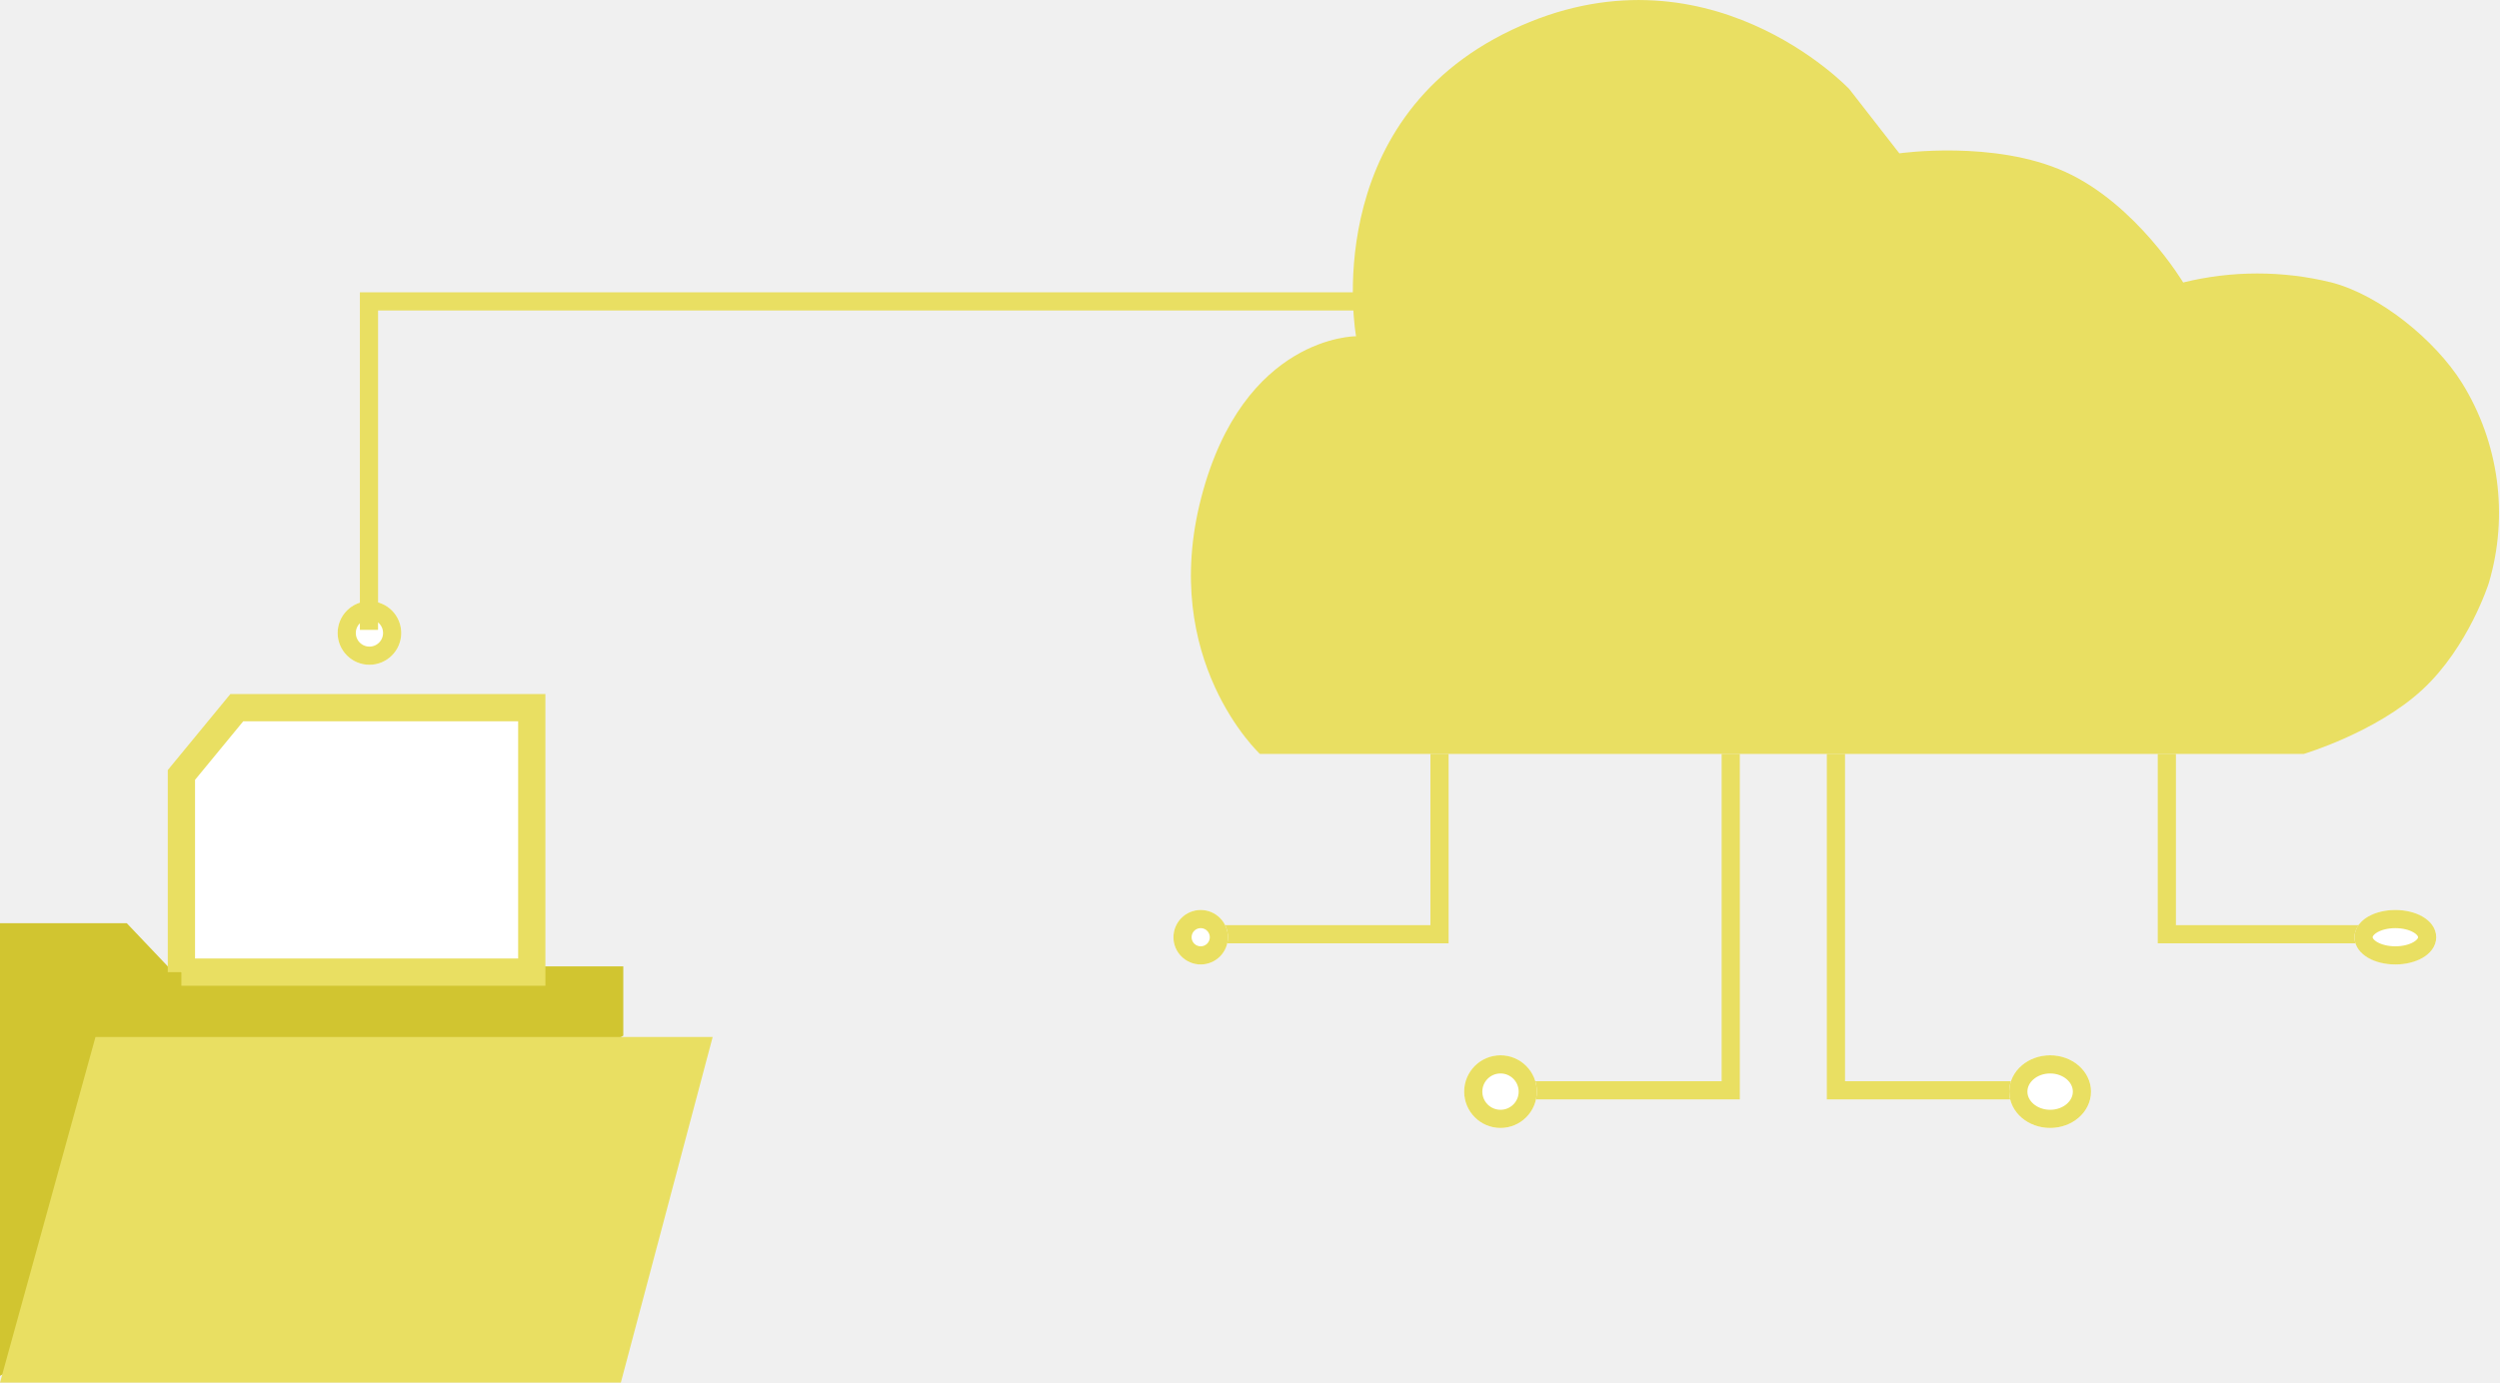
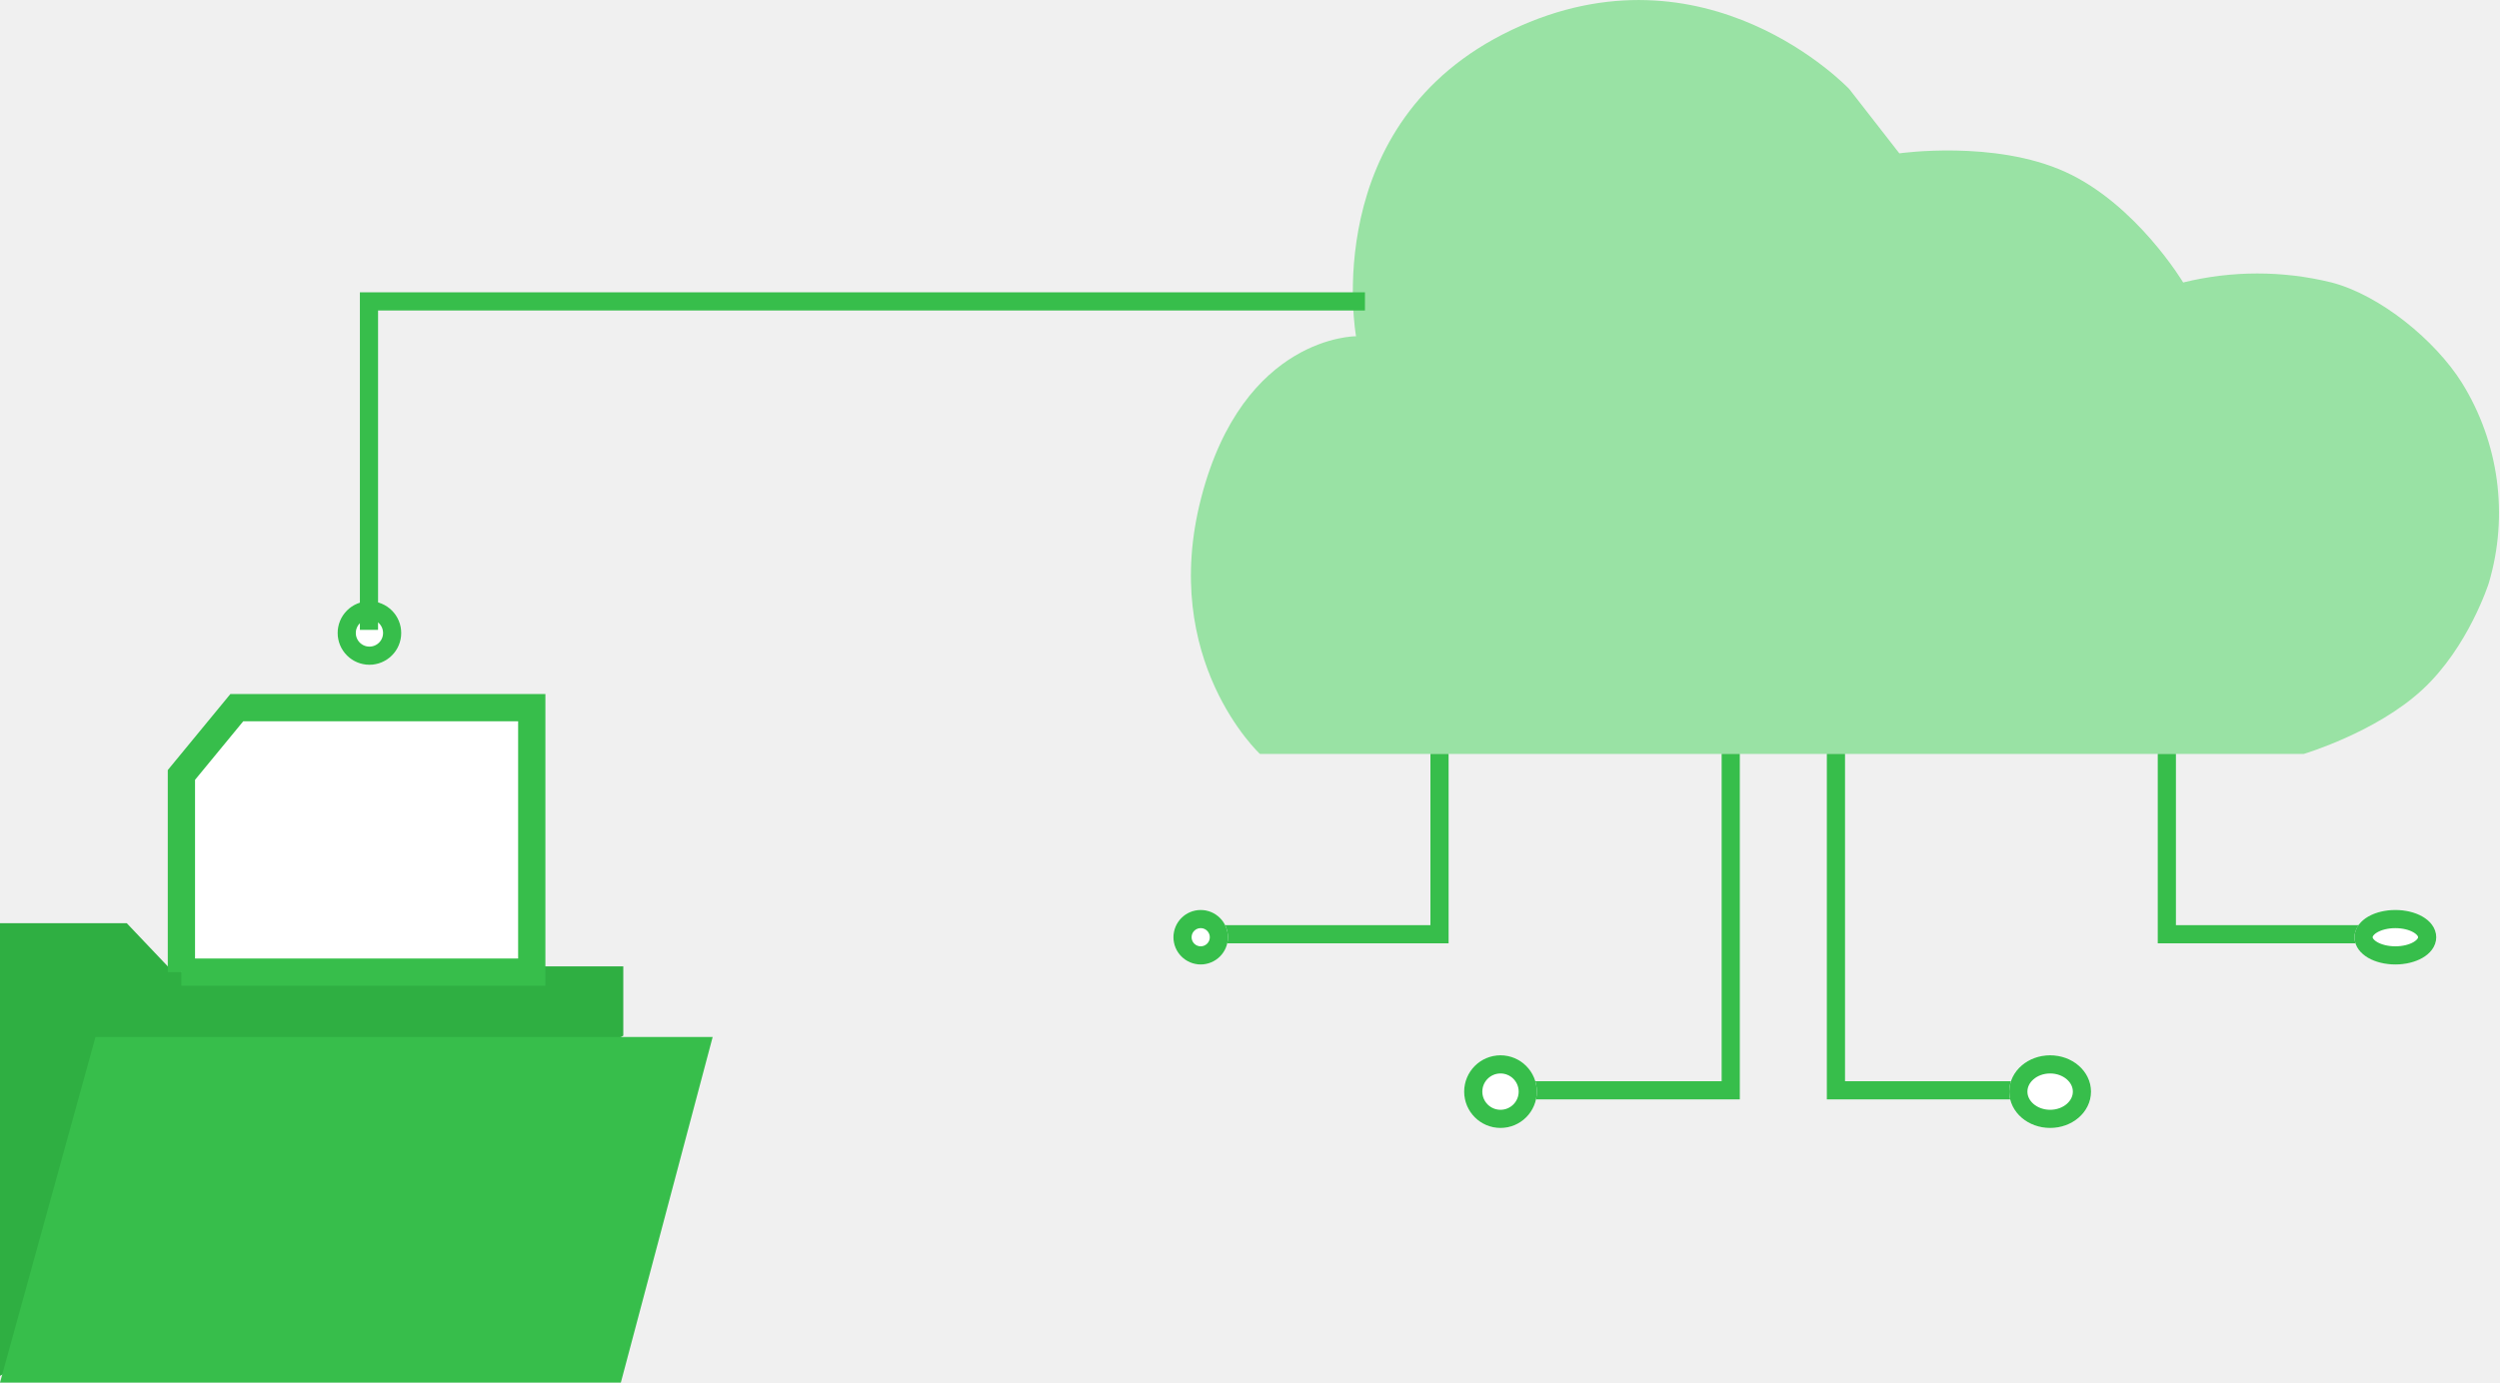
<svg xmlns="http://www.w3.org/2000/svg" width="275.073" height="152.236" viewBox="0 0 275.073 152.236">
-   <g id="Group_5513" data-name="Group 5513" transform="translate(-778.835 -1878.803)">
-     <path id="Path_12634" data-name="Path 12634" d="M-6032.281,14464.867s-11.093-10.319-6.459-28.2,17.046-17.785,17.046-17.785-4.314-23.536,17.128-33.727,37.166,6.514,37.166,6.514l5.507,7.074s10.484-1.509,18.293,2.054,12.948,12.163,12.948,12.163a34.2,34.2,0,0,1,16.335,0c5.376,1.409,11.407,6.365,14.347,11.046a27.158,27.158,0,0,1,2.963,22.045s-2.225,7.04-7.316,11.748-13.047,7.07-13.047,7.07h-114.909Z" transform="translate(6949.795 -12503.055)" fill="#e9df62" />
-     <path id="Path_12705" data-name="Path 12705" d="M-1412.854,15067.009v19.858h-23.693" transform="translate(2350.141 -13105.196)" fill="none" stroke="#e9df62" stroke-width="2" />
-     <path id="Path_12707" data-name="Path 12707" d="M-1412.806,15067.007v37.044h-23.741" transform="translate(2382.149 -13105.196)" fill="none" stroke="#e9df62" stroke-width="2" />
-     <path id="Path_12708" data-name="Path 12708" d="M-1436.547,15067.007v37.044h23.741" transform="translate(2417.469 -13105.196)" fill="none" stroke="#e9df62" stroke-width="2" />
-     <path id="Path_12706" data-name="Path 12706" d="M-1436.547,15067.009v19.858h23.693" transform="translate(2453.893 -13105.196)" fill="none" stroke="#e9df62" stroke-width="2" />
-     <g id="Ellipse_1098" data-name="Ellipse 1098" transform="translate(908 1979)" fill="#fff" stroke="#e9df62" stroke-width="2">
+   <g id="Group_5600" data-name="Group 5600" transform="translate(-778.835 -1878.803)">
+     <path id="Path_12634" data-name="Path 12634" d="M-6032.281,14464.867s-11.093-10.319-6.459-28.2,17.046-17.785,17.046-17.785-4.314-23.536,17.128-33.727,37.166,6.514,37.166,6.514l5.507,7.074s10.484-1.509,18.293,2.054,12.948,12.163,12.948,12.163a34.2,34.2,0,0,1,16.335,0c5.376,1.409,11.407,6.365,14.347,11.046a27.158,27.158,0,0,1,2.963,22.045s-2.225,7.04-7.316,11.748-13.047,7.07-13.047,7.07h-114.909Z" transform="translate(6949.795 -12503.055)" fill="#99e2a4" />
+     <path id="Path_12705" data-name="Path 12705" d="M-1412.854,15067.009v19.858h-23.693" transform="translate(2350.141 -13105.196)" fill="none" stroke="#37be4b" stroke-width="2" />
+     <path id="Path_12707" data-name="Path 12707" d="M-1412.806,15067.007v37.044h-23.741" transform="translate(2382.149 -13105.196)" fill="none" stroke="#37be4b" stroke-width="2" />
+     <path id="Path_12708" data-name="Path 12708" d="M-1436.547,15067.007v37.044h23.741" transform="translate(2417.469 -13105.196)" fill="none" stroke="#37be4b" stroke-width="2" />
+     <path id="Path_12706" data-name="Path 12706" d="M-1436.547,15067.009v19.858h23.693" transform="translate(2453.893 -13105.196)" fill="none" stroke="#37be4b" stroke-width="2" />
+     <g id="Ellipse_1098" data-name="Ellipse 1098" transform="translate(908 1979)" fill="#fff" stroke="#37be4b" stroke-width="2">
      <circle cx="3" cy="3" r="3" stroke="none" />
      <circle cx="3" cy="3" r="2" fill="none" />
    </g>
-     <g id="Ellipse_1102" data-name="Ellipse 1102" transform="translate(816 1945)" fill="#fff" stroke="#e9df62" stroke-width="2">
+     <g id="Ellipse_1102" data-name="Ellipse 1102" transform="translate(816 1945)" fill="#fff" stroke="#37be4b" stroke-width="2">
      <circle cx="3.5" cy="3.5" r="3.5" stroke="none" />
      <circle cx="3.5" cy="3.5" r="2.5" fill="none" />
    </g>
-     <g id="Ellipse_1099" data-name="Ellipse 1099" transform="translate(940 1995)" fill="#fff" stroke="#e9df62" stroke-width="2">
+     <g id="Ellipse_1099" data-name="Ellipse 1099" transform="translate(940 1995)" fill="#fff" stroke="#37be4b" stroke-width="2">
      <circle cx="4" cy="4" r="4" stroke="none" />
      <circle cx="4" cy="4" r="3" fill="none" />
    </g>
-     <g id="Ellipse_1100" data-name="Ellipse 1100" transform="translate(1000 1995)" fill="#fff" stroke="#e9df62" stroke-width="2">
+     <g id="Ellipse_1100" data-name="Ellipse 1100" transform="translate(1000 1995)" fill="#fff" stroke="#37be4b" stroke-width="2">
      <ellipse cx="4.5" cy="4" rx="4.5" ry="4" stroke="none" />
      <ellipse cx="4.5" cy="4" rx="3.5" ry="3" fill="none" />
    </g>
-     <g id="Ellipse_1101" data-name="Ellipse 1101" transform="translate(1038 1979)" fill="#fff" stroke="#e9df62" stroke-width="2">
+     <g id="Ellipse_1101" data-name="Ellipse 1101" transform="translate(1038 1979)" fill="#fff" stroke="#37be4b" stroke-width="2">
      <ellipse cx="4.5" cy="3" rx="4.5" ry="3" stroke="none" />
      <ellipse cx="4.5" cy="3" rx="3.5" ry="2" fill="none" />
    </g>
-     <path id="Path_12709" data-name="Path 12709" d="M-1809.06,15367.3v-49.843h13.952l4.519,4.757h50.136v7.63" transform="translate(2587.895 -13337.003)" fill="#d1c530" />
-     <path id="Path_12710" data-name="Path 12710" d="M-1809.06,15391.92l10.511-38.058h67.935l-10.108,38.058Z" transform="translate(2587.895 -13360.881)" fill="#e9df62" />
-     <path id="Path_12711" data-name="Path 12711" d="M-1786.494,15329.127v-21.713l6.1-7.412h32.465v29.125h-38.568Z" transform="translate(2585.297 -13343.282)" fill="#fff" stroke="#e9df62" stroke-width="3" />
-     <path id="Path_12712" data-name="Path 12712" d="M-1493.054,15035.648v-36.168h109.63" transform="translate(2312.503 -13087.49)" fill="none" stroke="#e9df62" stroke-width="2" />
+     <path id="Path_12709" data-name="Path 12709" d="M-1809.06,15367.3v-49.843h13.952l4.519,4.757h50.136v7.63" transform="translate(2587.895 -13337.003)" fill="#2faf42" />
+     <path id="Path_12710" data-name="Path 12710" d="M-1809.06,15391.92l10.511-38.058h67.935l-10.108,38.058Z" transform="translate(2587.895 -13360.881)" fill="#37be4b" />
+     <path id="Path_12711" data-name="Path 12711" d="M-1786.494,15329.127v-21.713l6.1-7.412h32.465v29.125h-38.568Z" transform="translate(2585.297 -13343.282)" fill="#fff" stroke="#37be4b" stroke-width="3" />
+     <path id="Path_12712" data-name="Path 12712" d="M-1493.054,15035.648v-36.168h109.63" transform="translate(2312.503 -13087.49)" fill="none" stroke="#37be4b" stroke-width="2" />
  </g>
</svg>
